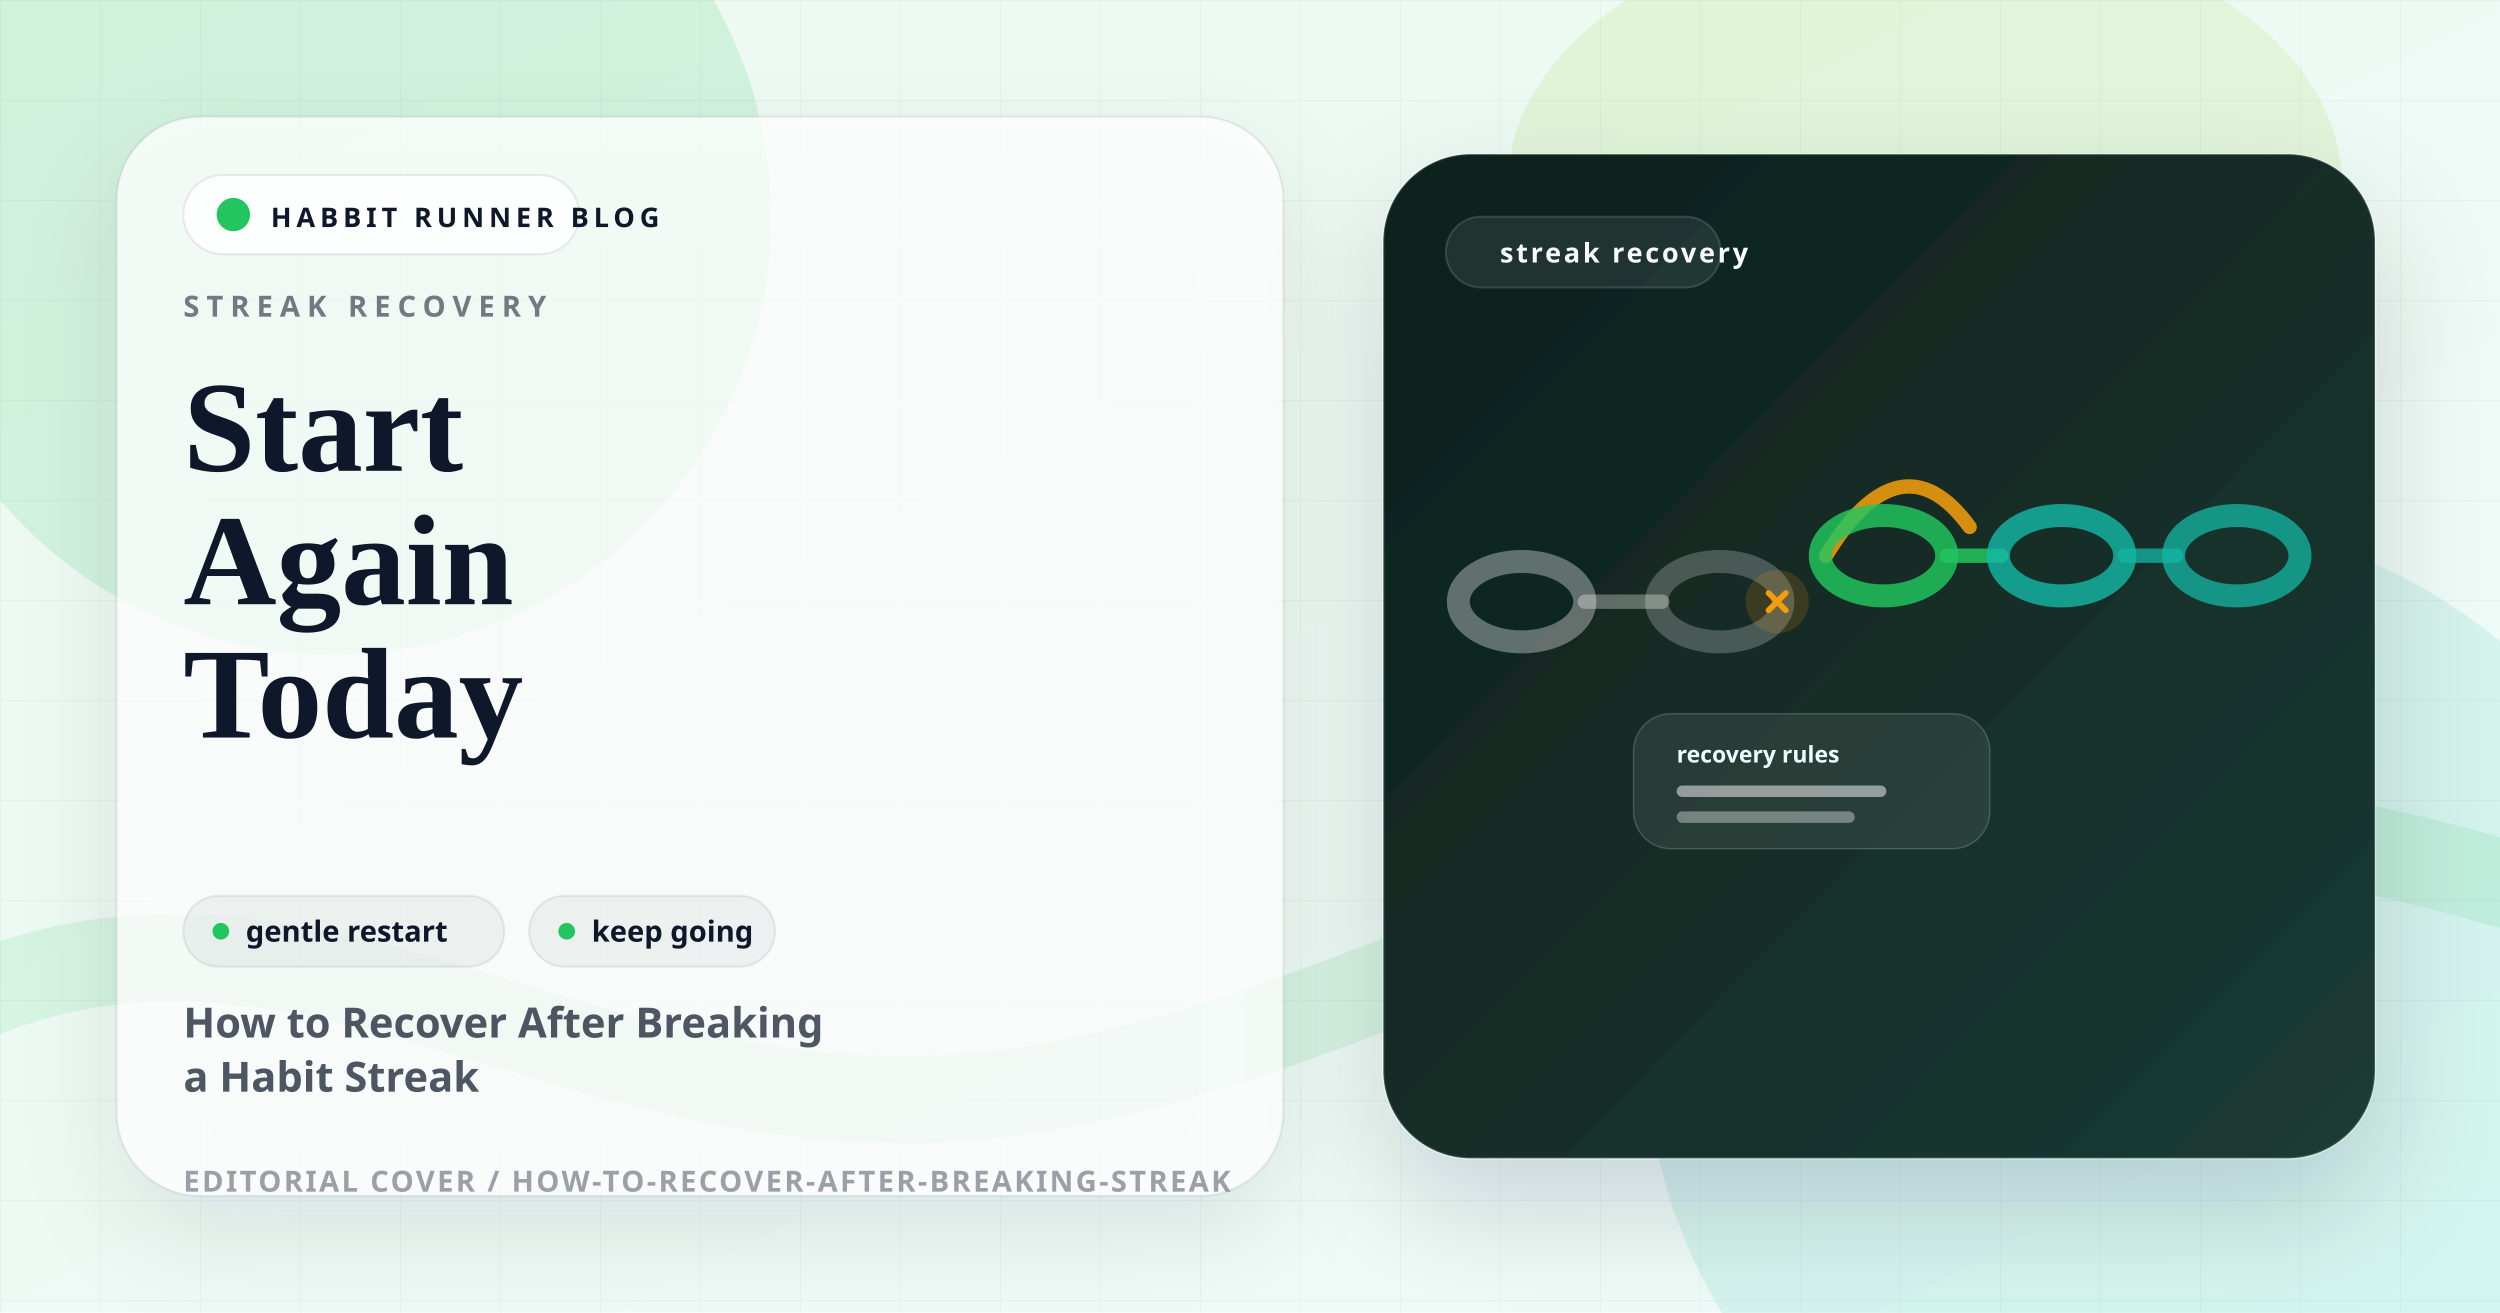
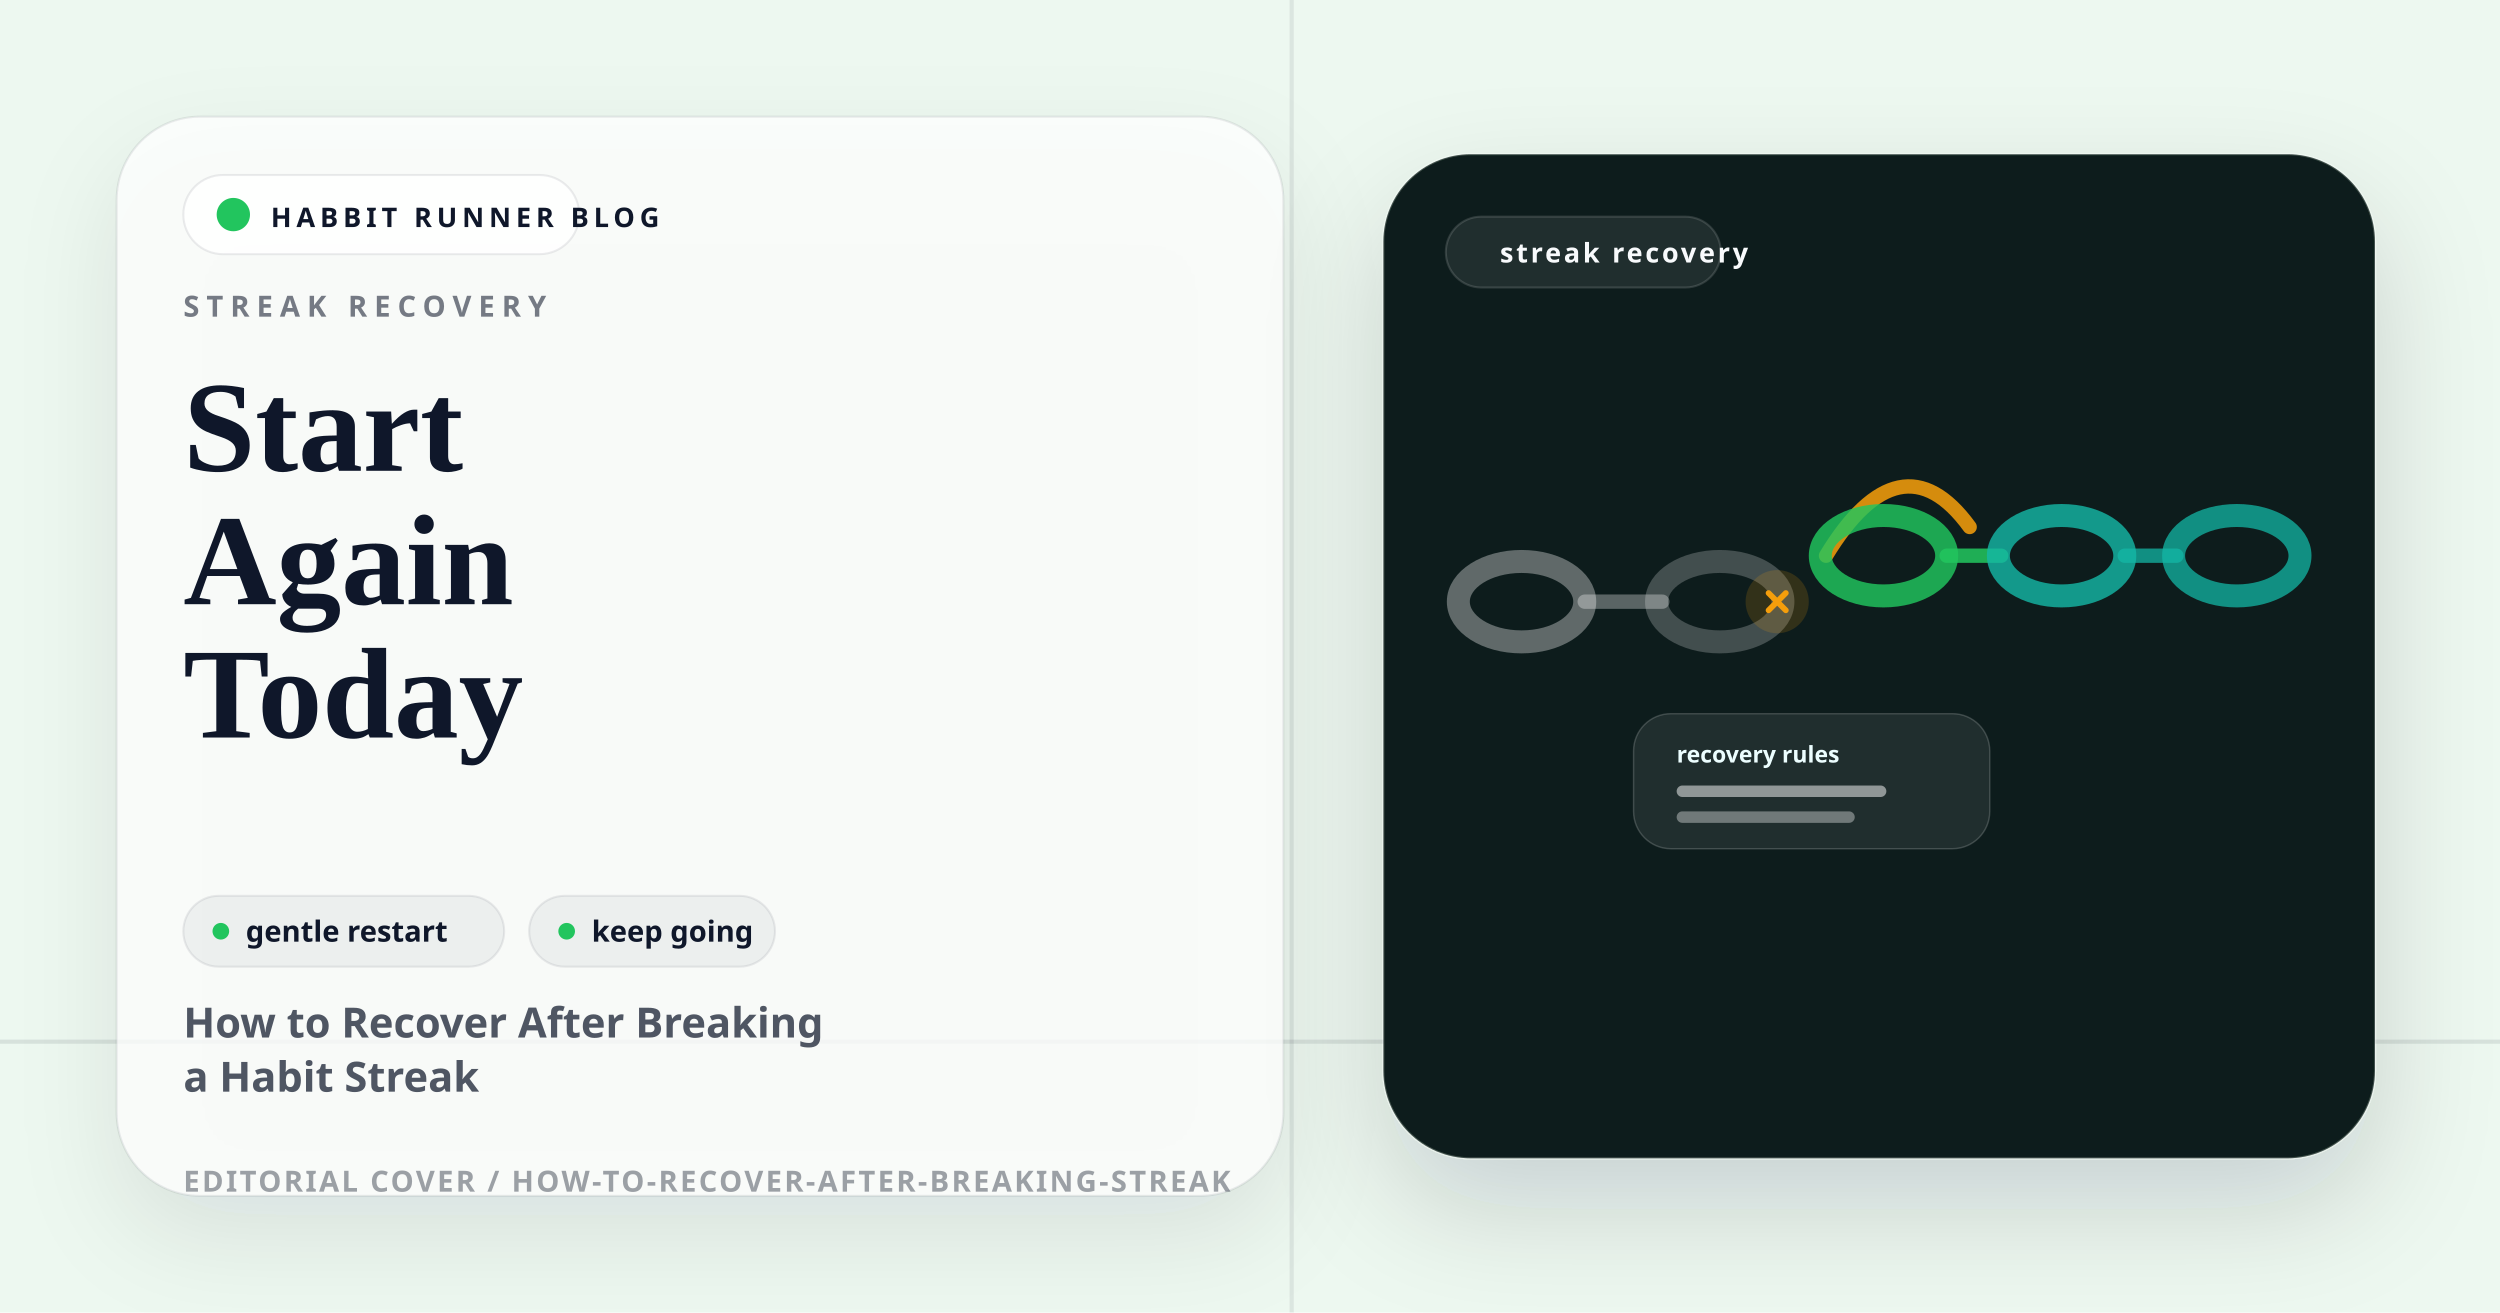
<svg xmlns="http://www.w3.org/2000/svg" width="1200" height="630" viewBox="0 0 1200 630" role="img" aria-label="How to Recover After Breaking a Habit Streak">
  <defs>
-     <linearGradient id="bg" x1="0" y1="0" x2="1" y2="1">
-       <stop offset="0%" stop-color="#edf8f0" />
-       <stop offset="100%" stop-color="#eefcf9" />
-     </linearGradient>
-     <linearGradient id="panel" x1="0" y1="0" x2="1" y2="1">
-       <stop offset="0%" stop-color="#0d1f1b" />
-       <stop offset="100%" stop-color="#1b3b34" />
-     </linearGradient>
    <pattern id="grid" width="48" height="48" patternUnits="userSpaceOnUse">
      <path d="M48 0H0V48" fill="none" stroke="rgba(15, 23, 42, 0.07)" stroke-width="1" />
    </pattern>
    <filter id="shadowSoft" x="-20%" y="-20%" width="140%" height="150%">
      <feDropShadow dx="0" dy="20" stdDeviation="24" flood-color="#0f172a" flood-opacity="0.12" />
    </filter>
    <filter id="shadowBoard" x="-20%" y="-20%" width="140%" height="150%">
      <feDropShadow dx="0" dy="24" stdDeviation="28" flood-color="#0f172a" flood-opacity="0.16" />
    </filter>
    <clipPath id="boardClip">
      <rect x="664" y="74" width="476" height="482" rx="42" />
    </clipPath>
  </defs>
-   <rect width="1200" height="630" fill="url(#bg)" />
-   <rect width="1200" height="630" fill="url(#grid)" opacity="0.6" />
-   <circle cx="160" cy="104" r="210" fill="rgba(34, 197, 94, 0.14)" />
-   <circle cx="1040" cy="500" r="250" fill="rgba(20, 184, 166, 0.12)" />
-   <ellipse cx="924" cy="88" rx="200" ry="126" fill="rgba(132, 204, 22, 0.12)" />
-   <path d="M-40 492 C146 390 284 566 512 520 C736 476 870 314 1240 436" fill="none" stroke="rgba(34, 197, 94, 0.12)" stroke-width="42" stroke-linecap="round" />
+   <rect width="1200" height="630" fill="#edf8f0" />
+   <path d="M0 500 H1200" stroke="rgba(15, 23, 42, 0.1)" stroke-width="2" />
+   <path d="M620 0 V630" stroke="rgba(15, 23, 42, 0.08)" stroke-width="2" />
  <rect x="56" y="56" width="560" height="518" rx="40" fill="rgba(255, 255, 255, 0.74)" stroke="rgba(15, 23, 42, 0.08)" filter="url(#shadowSoft)" />
  <rect x="88" y="84" width="190" height="38" rx="19" fill="rgba(255, 255, 255, 0.88)" stroke="rgba(15, 23, 42, 0.08)" />
  <circle cx="112" cy="103" r="8" fill="#22c55e" />
  <text x="130" y="109" fill="#0f172a" font-family="'Avenir Next', 'Segoe UI', 'Trebuchet MS', sans-serif" font-size="13" font-weight="700" letter-spacing="0.18em">HABBIT RUNNER BLOG</text>
  <text x="88" y="152" fill="rgba(15, 23, 42, 0.56)" font-family="'Avenir Next', 'Segoe UI', 'Trebuchet MS', sans-serif" font-size="14" font-weight="700" letter-spacing="0.24em">STREAK RECOVERY</text>
  <text x="88" y="226" fill="#0f172a" font-family="'Iowan Old Style', Georgia, 'Times New Roman', serif" font-size="62" font-weight="700">
    <tspan x="88" dy="0">Start</tspan>
    <tspan x="88" dy="64">Again</tspan>
    <tspan x="88" dy="64">Today</tspan>
  </text>
  <g transform="translate(88 430)">
    <rect width="154" height="34" rx="17" fill="rgba(15, 23, 42, 0.05)" stroke="rgba(15, 23, 42, 0.08)" />
    <circle cx="18" cy="17" r="4" fill="#22c55e" />
    <text x="30" y="22" fill="#0f172a" font-family="'Avenir Next', 'Segoe UI', 'Trebuchet MS', sans-serif" font-size="14" font-weight="600">gentle restart</text>
  </g>
  <g transform="translate(254 430)">
    <rect width="118" height="34" rx="17" fill="rgba(15, 23, 42, 0.05)" stroke="rgba(15, 23, 42, 0.08)" />
    <circle cx="18" cy="17" r="4" fill="#22c55e" />
    <text x="30" y="22" fill="#0f172a" font-family="'Avenir Next', 'Segoe UI', 'Trebuchet MS', sans-serif" font-size="14" font-weight="600">keep going</text>
  </g>
  <text x="88" y="498" fill="rgba(15, 23, 42, 0.72)" font-family="'Avenir Next', 'Segoe UI', 'Trebuchet MS', sans-serif" font-size="20" font-weight="600">
    <tspan x="88" dy="0">How to Recover After Breaking</tspan>
    <tspan x="88" dy="26">a Habit Streak</tspan>
  </text>
  <text x="88" y="572" fill="rgba(15, 23, 42, 0.4)" font-family="'Avenir Next', 'Segoe UI', 'Trebuchet MS', sans-serif" font-size="14" font-weight="700" letter-spacing="0.08em">EDITORIAL COVER / HOW-TO-RECOVER-AFTER-BREAKING-STREAK</text>
  <g filter="url(#shadowBoard)">
-     <rect x="664" y="74" width="476" height="482" rx="42" fill="url(#panel)" stroke="rgba(255, 255, 255, 0.18)" />
+     <rect x="664" y="74" width="476" height="482" rx="42" fill="#0d1f1b" stroke="rgba(255, 255, 255, 0.22)" />
  </g>
  <rect x="694" y="104" width="132" height="34" rx="17" fill="rgba(255, 255, 255, 0.08)" stroke="rgba(255, 255, 255, 0.14)" />
  <text x="720" y="126" fill="#f8fafc" font-family="'Avenir Next', 'Segoe UI', 'Trebuchet MS', sans-serif" font-size="13" font-weight="700" letter-spacing="0.1em">streak recovery</text>
  <g clip-path="url(#boardClip)">
    <g transform="translate(654.4983 116.4471) scale(0.6894198)">
      <ellipse cx="110" cy="250" rx="44" ry="28" fill="none" stroke="rgba(255, 255, 255, 0.34)" stroke-width="16" />
      <line x1="154" y1="250" x2="208" y2="250" stroke="rgba(255, 255, 255, 0.32)" stroke-width="10" stroke-linecap="round" />
      <ellipse cx="248" cy="250" rx="44" ry="28" fill="none" stroke="rgba(255, 255, 255, 0.22)" stroke-width="16" />
      <circle cx="288" cy="250" r="22" fill="rgba(245, 158, 11, 0.16)" />
      <path d="M282 244 L294 256 M294 244 L282 256" stroke="#f59e0b" stroke-width="4" stroke-linecap="round" />
      <path d="M322 218 C356 162 390 154 422 198" fill="none" stroke="rgba(245, 158, 11, 0.86)" stroke-width="10" stroke-linecap="round" />
      <ellipse cx="362" cy="218" rx="44" ry="28" fill="none" stroke="rgba(34, 197, 94, 0.82)" stroke-width="16" />
      <line x1="406" y1="218" x2="444" y2="218" stroke="rgba(34, 197, 94, 0.86)" stroke-width="10" stroke-linecap="round" />
      <ellipse cx="486" cy="218" rx="44" ry="28" fill="none" stroke="rgba(20, 184, 166, 0.8)" stroke-width="16" />
      <line x1="530" y1="218" x2="566" y2="218" stroke="rgba(20, 184, 166, 0.74)" stroke-width="10" stroke-linecap="round" />
      <ellipse cx="608" cy="218" rx="44" ry="28" fill="none" stroke="rgba(20, 184, 166, 0.74)" stroke-width="16" />
      <rect x="188" y="328" width="248" height="94" rx="26" fill="rgba(255, 255, 255, 0.08)" stroke="rgba(255, 255, 255, 0.18)" />
      <text x="218" y="362" fill="#ecfeff" font-family="'Avenir Next', 'Segoe UI', 'Trebuchet MS', sans-serif" font-size="16" font-weight="700">recovery rules</text>
      <rect x="218" y="378" width="146" height="8" rx="4" fill="rgba(255, 255, 255, 0.5)" />
      <rect x="218" y="396" width="124" height="8" rx="4" fill="rgba(255, 255, 255, 0.36)" />
    </g>
  </g>
</svg>
